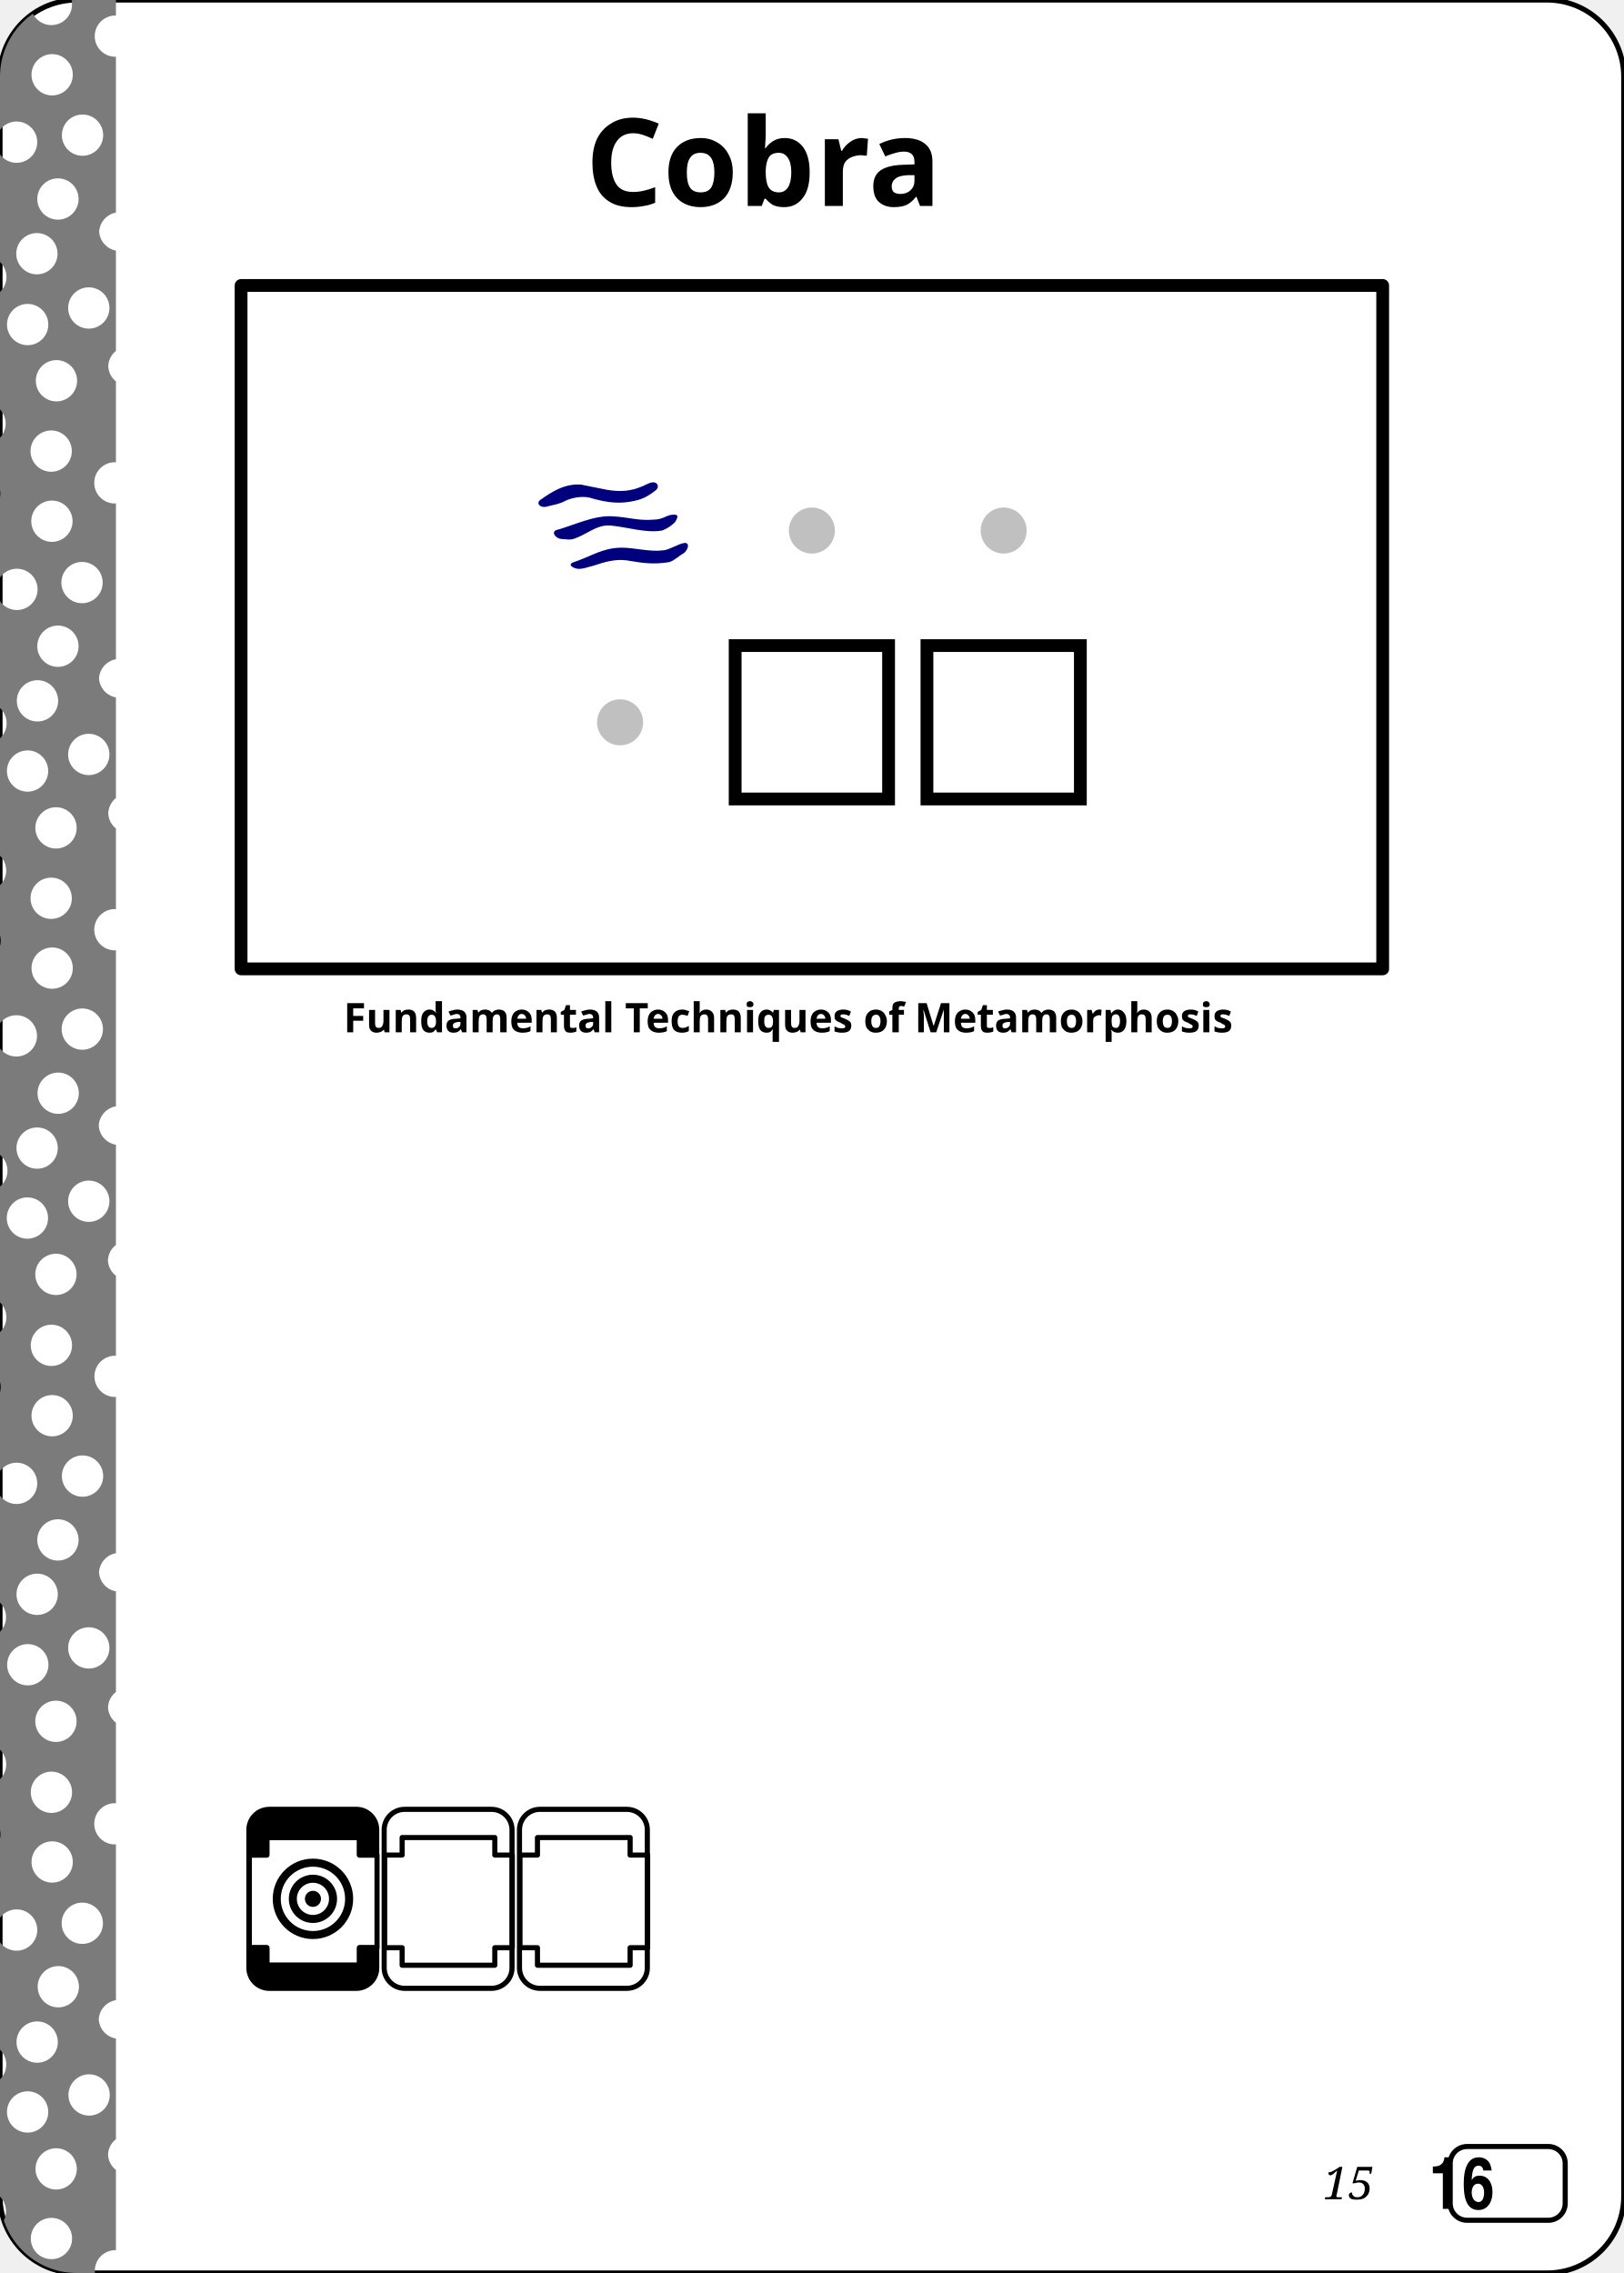
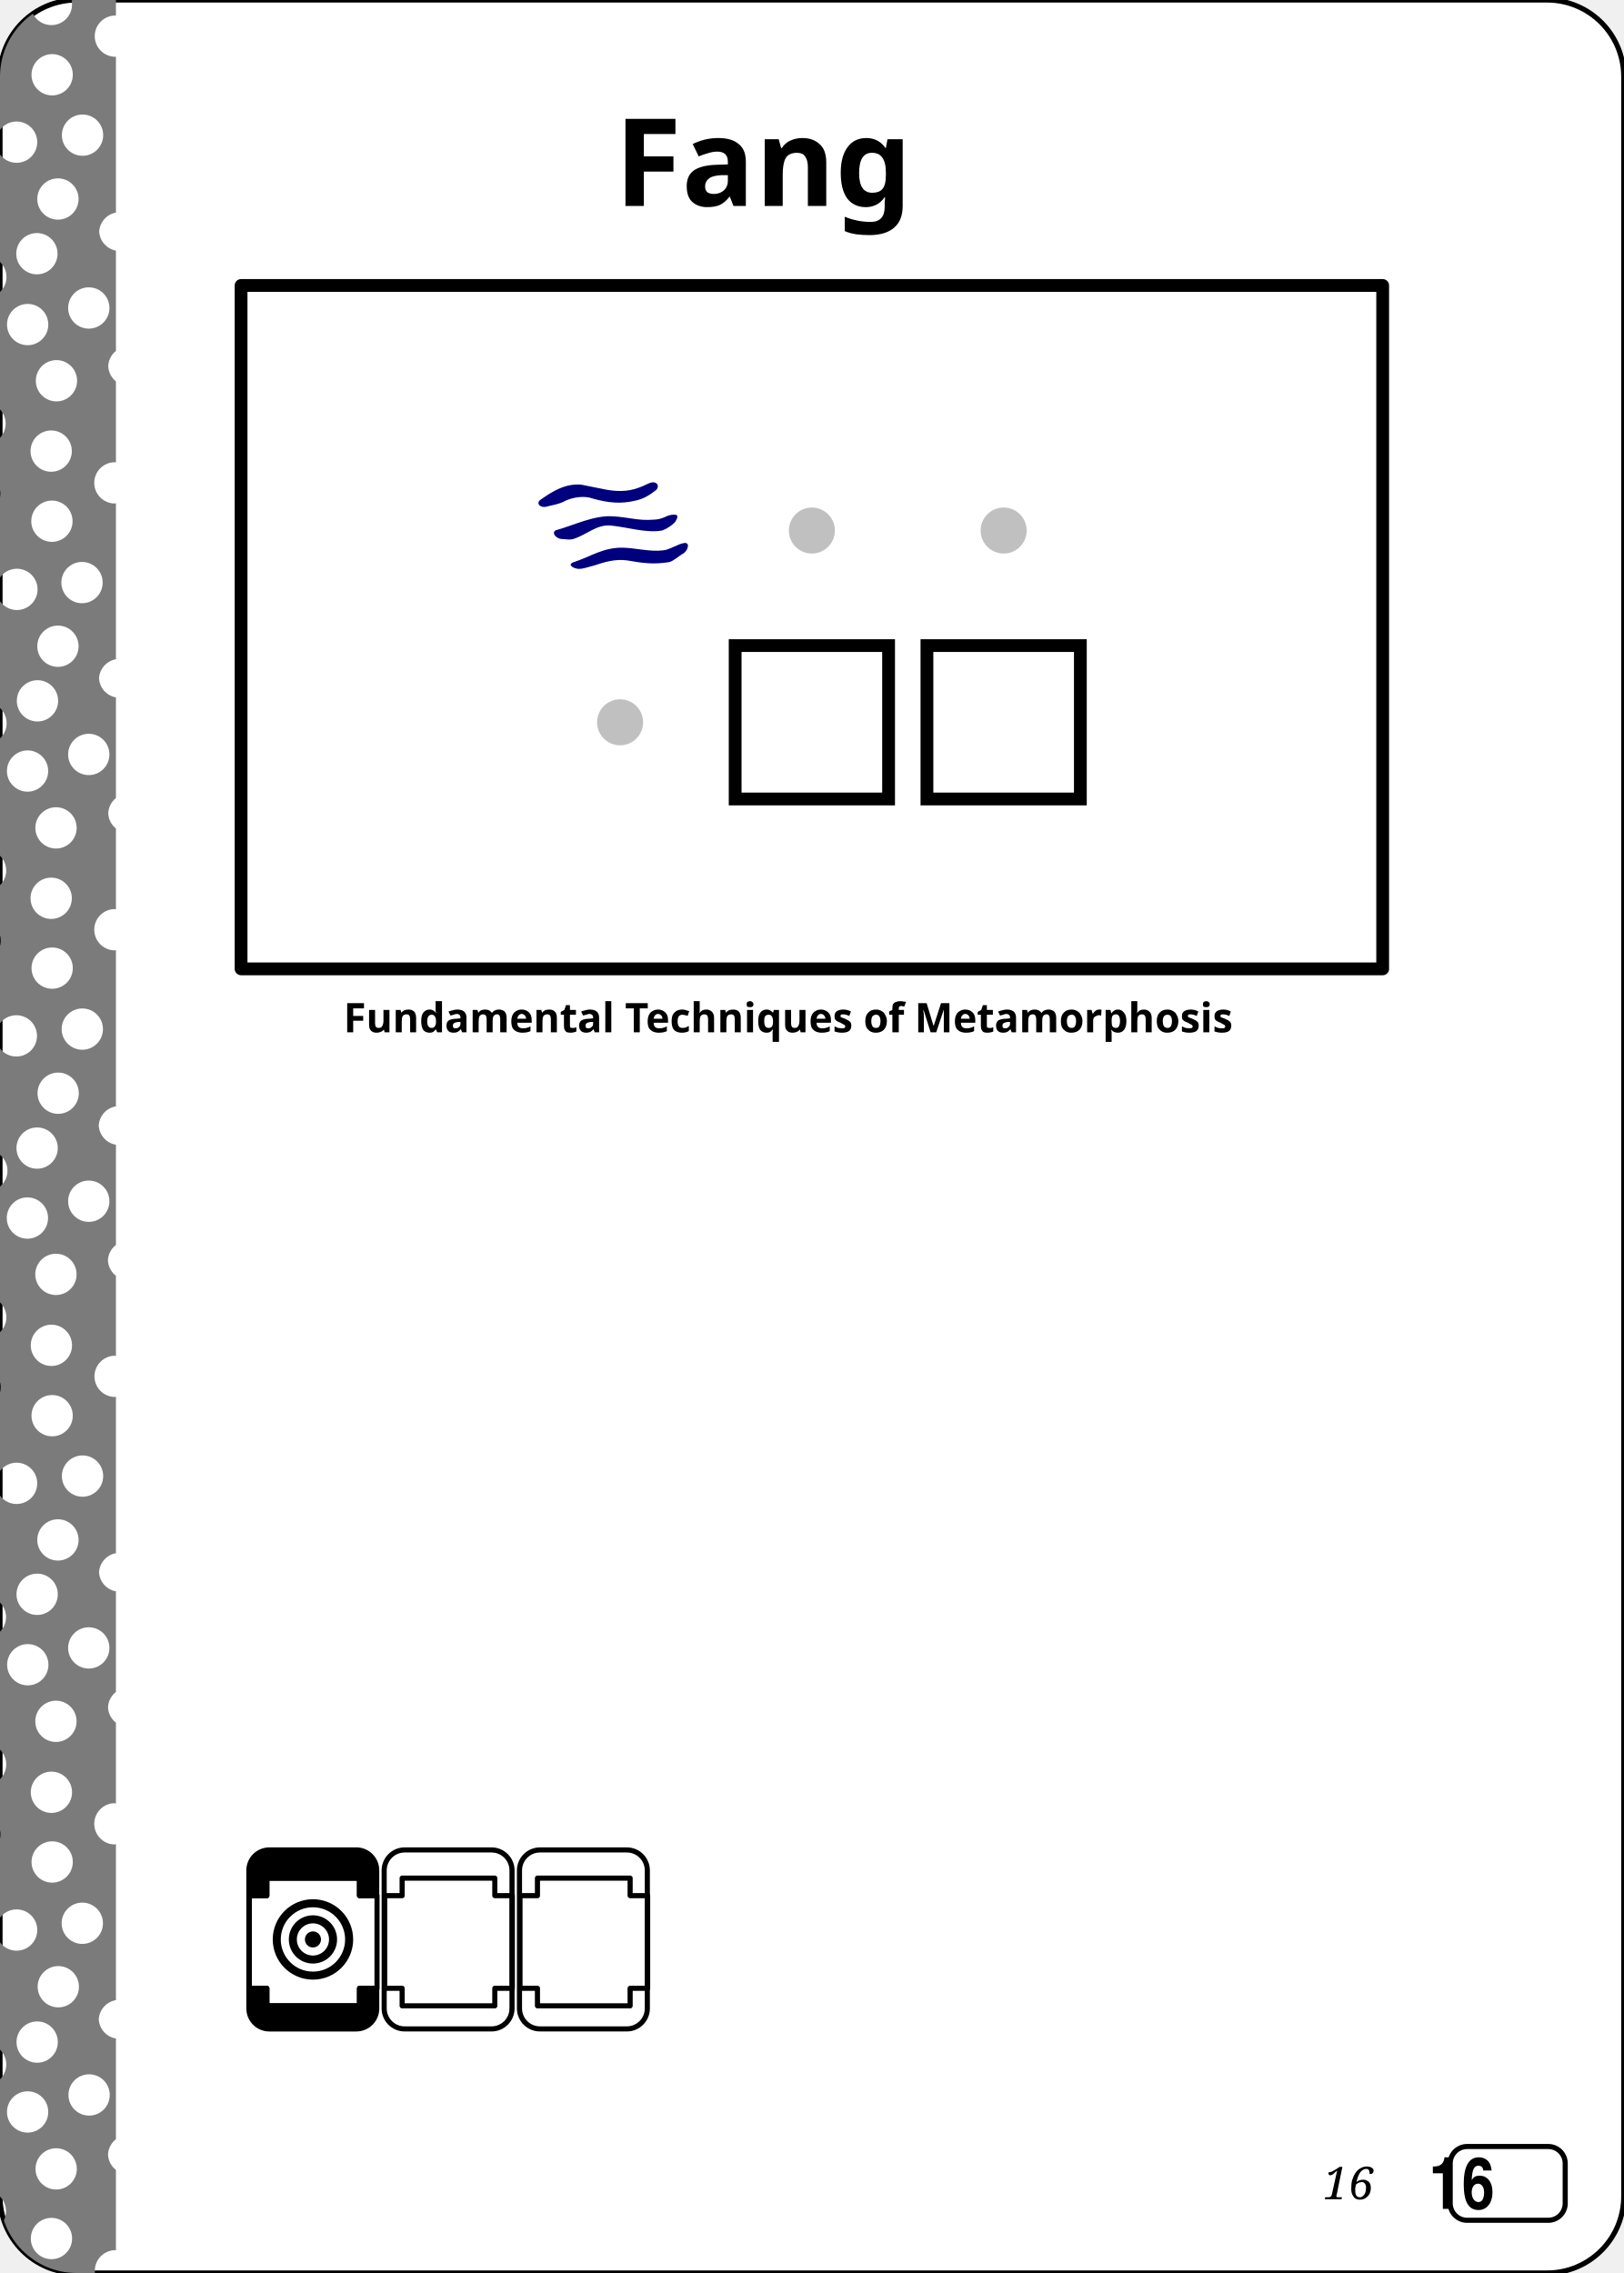
<svg xmlns="http://www.w3.org/2000/svg" xmlns:xlink="http://www.w3.org/1999/xlink" version="1.1" id="svg_root" width="63.5mm" height="88.9mm" viewBox="0 0 63.5 88.9">
  <defs>
    <clipPath id="clippath-1168">
      <rect id="sidebar-clip" x="3.5527137e-15" y="0" width="63.5" height="88.9" rx="3" ry="3" style="display:inline;fill:#ffffff;fill-opacity:1;stroke:none;stroke-width:0.2;stroke-miterlimit:4;stroke-dasharray:none;stroke-opacity:1" />
    </clipPath>
  </defs>
  <g id="card00">
    <rect id="rect1166" x="0" y="0" width="63.5" height="88.9" rx="3" ry="3" style="fill:#ffffff;stroke:none;stroke-width:0" />
    <g id="masters" style="display:none">
      <path style="color:#000000;font-style:normal;font-variant:normal;font-weight:normal;font-stretch:normal;font-size:medium;line-height:normal;font-family:sans-serif;text-indent:0;text-align:start;text-decoration:none;text-decoration-line:none;text-decoration-style:solid;text-decoration-color:#000000;letter-spacing:normal;word-spacing:normal;text-transform:none;writing-mode:lr-tb;direction:ltr;baseline-shift:baseline;text-anchor:start;white-space:normal;clip-rule:nonzero;display:inline;overflow:visible;visibility:visible;opacity:1;isolation:auto;mix-blend-mode:normal;color-interpolation:sRGB;color-interpolation-filters:linearRGB;solid-color:#000000;solid-opacity:1;fill:#303030;fill-opacity:1;fill-rule:evenodd;stroke:none;stroke-width:0.467;stroke-linecap:round;stroke-linejoin:miter;stroke-miterlimit:4;stroke-dasharray:none;stroke-dashoffset:0;stroke-opacity:1;filter:url(#filter9446);color-rendering:auto;image-rendering:auto;shape-rendering:auto;text-rendering:auto;enable-background:accumulate" d="M 3.395,0.496 C 3.162,0.413 2.97,0.396 2.764,0.425 2.402,0.478 1.899,0.587 1.497,0.768 1.062,0.964 0.961,1.113 0.605,1.311 0.273,1.495 -0.063,1.622 -0.328,1.902 -0.459,2.041 -0.343,2.149 -0.264,2.124 0.17,1.986 0.376,1.815 0.64,1.657 0.883,1.511 0.801,1.673 1.243,1.38 1.63,1.124 1.707,1.083 1.909,1.044 c 0.112,-0.047 0.228,-0.096 0.365,-0.139 0.322,-0.082 0.363,-0.059 0.765,-0.028 0.329,0.026 0.668,0.147 0.814,0.285 0.165,0.156 0.514,0.182 0.833,0.818 0.131,0.262 0.171,0.531 0.145,0.799 C 4.859,2.986 4.985,3.064 4.83,3.688 4.714,4.078 4.391,4.444 3.976,4.615 3.491,4.815 2.931,4.849 2.45,4.735 1.986,4.625 1.483,4.233 1.387,3.814 1.292,3.405 1.218,3.05 1.201,2.726 1.239,2.325 1.655,2.334 2.022,2.056 2.273,1.955 2.451,1.789 2.796,1.789 3.091,1.829 3.407,2.005 3.522,2.198 3.767,2.431 3.879,2.732 3.802,3.115 3.814,3.308 3.463,3.63 3.26,3.665 3.007,3.709 2.689,3.512 2.532,3.439 2.382,3.396 2.392,3.338 2.454,3.12 2.529,3.014 2.67,2.948 2.756,2.895 2.859,2.83 2.867,2.7 2.838,2.595 2.775,2.507 2.713,2.446 2.561,2.492 2.457,2.524 2.265,2.544 2.22,2.585 2.148,2.651 1.949,2.758 1.894,2.834 1.841,3.01 1.948,3.203 1.967,3.355 1.993,3.534 2.097,3.741 2.316,3.843 2.646,3.996 3.056,4.074 3.31,4.062 3.621,4.03 4.23,3.771 4.236,3.158 4.22,2.869 4.056,2.29 3.833,1.909 3.607,1.522 3.287,1.357 2.833,1.36 2.602,1.38 2.266,1.407 1.779,1.685 1.217,1.896 1.13,1.983 0.742,2.406 0.489,2.681 0.709,3.183 0.709,3.183 0.888,3.561 0.802,3.605 0.979,4.043 1.21,4.617 1.727,5.044 2.322,5.171 2.802,5.274 3.936,5.088 4.181,5.032 4.879,4.872 5.109,4.567 5.313,3.772 5.448,3.244 5.346,2.786 5.321,2.603 5.291,2.371 5.205,1.986 5.136,1.814 4.978,1.457 4.467,1.105 4.055,0.752 3.671,0.432 3.758,0.626 3.395,0.496 Z" id="element-air" />
      <path id="element-earth" style="color:#000000;font-style:normal;font-variant:normal;font-weight:normal;font-stretch:normal;font-size:medium;line-height:normal;font-family:sans-serif;text-indent:0;text-align:start;text-decoration:none;text-decoration-line:none;text-decoration-style:solid;text-decoration-color:#000000;letter-spacing:normal;word-spacing:normal;text-transform:none;writing-mode:lr-tb;direction:ltr;baseline-shift:baseline;text-anchor:start;white-space:normal;clip-rule:nonzero;display:inline;overflow:visible;visibility:visible;opacity:1;isolation:auto;mix-blend-mode:normal;color-interpolation:sRGB;color-interpolation-filters:linearRGB;solid-color:#000000;solid-opacity:1;fill:#004c00;fill-opacity:1;fill-rule:nonzero;stroke:none;stroke-width:0.467;stroke-linecap:round;stroke-linejoin:round;stroke-miterlimit:4;stroke-dasharray:none;stroke-dashoffset:0;stroke-opacity:1;color-rendering:auto;image-rendering:auto;shape-rendering:auto;text-rendering:auto;enable-background:accumulate" d="M 3.462,0.692 C 3.407,0.695 3.356,0.714 3.315,0.747 3.054,0.959 2.849,1.299 2.635,1.621 2.421,1.943 2.016,2.472 1.959,2.552 1.386,3.153 1.162,3.726 0.481,4.4 0.271,4.628 0.706,4.654 0.917,4.426 1.593,3.695 1.765,3.452 2.293,2.906 2.3,2.898 2.573,2.61 2.683,2.461 2.781,2.323 2.806,2.169 3.011,1.859 3.151,1.648 3.314,1.389 3.443,1.325 3.609,1.497 3.869,1.73 4.102,2.218 4.298,2.478 4.646,2.867 4.704,2.948 4.883,3.205 5.275,3.672 5.312,3.74 5.457,4.009 5.52,3.622 5.421,3.299 5.345,3.158 5.289,2.959 5.109,2.702 4.93,2.444 4.703,2.244 4.656,2.166 L 4.47,1.872 C 4.309,1.513 4.035,1.378 3.683,0.806 3.638,0.732 3.552,0.688 3.461,0.692 Z M 1.225,1.368 C 1.146,1.37 0.773,1.698 0.729,1.76 0.481,2.109 0.317,2.305 0.044,2.688 -0.135,2.938 0.198,2.995 0.377,2.745 0.586,2.453 1.068,1.94 1.221,1.889 c 0,0 0.502,0.363 0.669,0.452 0.28,0.152 0.603,-0.006 0.321,-0.155 C 2.249,2.206 1.968,1.997 1.854,1.859 1.695,1.673 1.418,1.437 1.225,1.368 Z m 2.872,1.881 c -0.183,0.009 -0.186,0.09 -0.09,0.236 0,0 0.366,0.619 0.493,1.007 C 4.661,4.759 5.171,4.712 5.007,4.369 4.811,3.96 4.318,3.362 4.318,3.362 4.273,3.289 4.187,3.245 4.096,3.249 Z M 3.493,3.386 C 3.359,3.388 3.252,3.512 3.254,3.636 L 3.185,4.779 C 3.181,5.085 3.65,4.848 3.646,4.543 3.614,4.296 3.711,3.769 3.493,3.386 Z m -0.822,-0.152 C 2.48,3.355 2.251,3.763 2.107,4.206 1.995,4.488 2.448,4.645 2.56,4.363 2.618,3.997 2.817,3.53 2.817,3.53 2.877,3.386 2.836,3.24 2.67,3.234 Z" />
      <path style="color:#000000;font-style:normal;font-variant:normal;font-weight:normal;font-stretch:normal;font-size:medium;line-height:normal;font-family:sans-serif;text-indent:0;text-align:start;text-decoration:none;text-decoration-line:none;text-decoration-style:solid;text-decoration-color:#000000;letter-spacing:normal;word-spacing:normal;text-transform:none;writing-mode:lr-tb;direction:ltr;baseline-shift:baseline;text-anchor:start;white-space:normal;clip-rule:nonzero;display:inline;overflow:visible;visibility:visible;opacity:1;isolation:auto;mix-blend-mode:normal;color-interpolation:sRGB;color-interpolation-filters:linearRGB;solid-color:#000000;solid-opacity:1;fill:#860000;fill-opacity:0.975;fill-rule:evenodd;stroke:none;stroke-width:0.467;stroke-linecap:round;stroke-linejoin:miter;stroke-miterlimit:4;stroke-dasharray:none;stroke-dashoffset:0;stroke-opacity:1;filter:url(#filter9446);color-rendering:auto;image-rendering:auto;shape-rendering:auto;text-rendering:auto;enable-background:accumulate" d="m 1.986,-0.02 c -0.069,0.07 0.008,0.216 0.008,0.216 0,0 0.059,0.238 0.082,0.456 C 2.098,0.87 2.071,1.052 2.057,1.181 2.034,1.389 1.848,1.78 1.704,1.998 1.56,2.216 1.468,2.438 1.457,2.708 c -0.002,0.055 0.018,0.162 0.027,0.214 C 1.322,3.099 1.147,3.186 0.981,3.232 0.759,3.294 0.412,3.464 0.112,3.74 c -0.239,0.22 -0.334,0.425 -0.415,0.709 -0.08,0.284 -0.13,0.517 -0.101,0.726 0,0 0.003,0.244 0.084,0.314 0.11,0.022 0.275,-0.096 0.275,-0.096 0.34,-0.242 0.654,-0.469 0.921,-0.551 0.291,-0.089 0.599,-0.06 0.798,3.025e-4 0.262,0.079 0.546,0.044 0.82,-0.016 0.189,-0.041 0.316,-0.135 0.455,-0.255 0.185,0.142 0.298,0.169 0.431,0.269 0.163,0.123 0.35,0.238 0.639,0.313 0.301,0.079 0.646,0.085 0.966,0.043 0.32,-0.042 0.613,-0.12 0.821,-0.298 0,0 0.179,-0.124 0.161,-0.194 -0.04,-0.064 -0.218,-0.133 -0.218,-0.133 0,0 -0.197,-0.076 -0.418,-0.198 C 5.11,4.252 4.939,4.038 4.791,3.907 4.615,3.752 4.569,3.544 4.492,3.332 4.416,3.122 4.32,2.853 4.025,2.66 3.883,2.568 3.745,2.49 3.598,2.436 3.563,2.285 3.565,2.145 3.583,1.99 3.641,1.708 3.553,1.329 3.447,1.057 3.335,0.77 3.104,0.622 2.954,0.466 2.794,0.299 2.571,0.117 2.345,0.033 c 0,0 -0.14,-0.058 -0.359,-0.053 z m 0.481,0.588 c 0.054,0.041 0.216,0.145 0.297,0.225 0.189,0.187 0.348,0.455 0.38,0.654 0.032,0.194 -0.005,0.365 -0.028,0.546 -0.014,0.117 0.002,0.246 0.05,0.37 -0.038,0.002 -0.134,0.005 -0.173,0.011 -0.132,0.018 -0.271,0.054 -0.421,0.106 -0.311,0.102 -0.071,0.164 0.243,0.134 0.245,-0.013 0.475,0.109 0.627,0.177 0.124,0.055 0.326,0.194 0.387,0.294 C 3.949,3.281 4.108,3.52 4.131,3.627 4.173,3.82 4.25,4.007 4.47,4.265 4.668,4.497 4.921,4.576 5.165,4.711 5.143,4.778 4.947,4.833 4.885,4.841 4.623,4.875 4.34,4.818 4.148,4.719 3.939,4.611 3.798,4.612 3.623,4.501 3.507,4.428 3.35,4.377 3.27,4.224 3.376,3.992 3.492,3.78 3.534,3.553 3.601,3.249 3.284,3.548 3.147,3.78 3.002,4.087 2.767,4.323 2.414,4.44 2.185,4.516 1.989,4.445 1.776,4.402 1.564,4.359 1.266,4.311 0.881,4.429 0.616,4.509 0.268,4.602 0.016,4.88 -0.011,4.736 0.063,4.59 0.086,4.52 0.162,4.291 0.381,4.059 0.525,3.925 0.746,3.721 1.022,3.66 1.25,3.597 1.419,3.55 1.491,3.553 1.667,3.407 1.796,3.616 1.978,3.787 2.193,3.926 2.459,4.096 2.397,3.809 2.141,3.531 1.975,3.349 1.915,3.191 1.891,2.797 1.879,2.595 1.979,2.375 2.116,2.167 2.294,1.92 2.444,1.703 2.481,1.365 2.504,1.098 2.525,0.753 2.468,0.568 Z" id="element-fire" />
      <path id="element-water" style="color:#000000;font-style:normal;font-variant:normal;font-weight:normal;font-stretch:normal;font-size:medium;line-height:normal;font-family:sans-serif;text-indent:0;text-align:start;text-decoration:none;text-decoration-line:none;text-decoration-style:solid;text-decoration-color:#000000;letter-spacing:normal;word-spacing:normal;text-transform:none;writing-mode:lr-tb;direction:ltr;baseline-shift:baseline;text-anchor:start;white-space:normal;clip-rule:nonzero;display:inline;overflow:visible;visibility:visible;opacity:1;isolation:auto;mix-blend-mode:normal;color-interpolation:sRGB;color-interpolation-filters:linearRGB;solid-color:#000000;solid-opacity:1;fill:#00007e;fill-opacity:1;fill-rule:evenodd;stroke:none;stroke-width:0.467;stroke-linecap:round;stroke-linejoin:miter;stroke-miterlimit:4;stroke-dasharray:none;stroke-dashoffset:0;stroke-opacity:1;color-rendering:auto;image-rendering:auto;shape-rendering:auto;text-rendering:auto;enable-background:accumulate" d="M 5.526,3.485 C 5.278,3.51 4.929,3.761 4.676,3.775 4.203,3.839 3.605,3.685 3.132,3.671 2.333,3.652 1.887,4.009 1.145,4.252 0.957,4.345 1.15,4.471 1.36,4.499 1.532,4.513 1.807,4.409 1.97,4.372 2.414,4.224 2.806,4.107 3.279,4.169 3.905,4.278 4.308,4.332 4.922,4.235 5.122,4.177 5.314,3.979 5.494,3.885 5.657,3.753 5.742,3.479 5.526,3.485 Z M 5.125,2.379 C 4.789,2.371 4.748,2.568 4.278,2.576 3.704,2.62 3.323,2.478 2.753,2.447 1.999,2.379 1.172,2.805 0.484,2.99 0.303,3.093 0.498,3.314 0.709,3.331 0.897,3.331 0.959,3.373 1.143,3.339 1.711,3.17 2.076,2.74 2.665,2.808 3.259,2.863 4.059,3.117 4.654,2.996 4.842,2.921 5.013,2.811 5.148,2.673 5.243,2.528 5.307,2.374 5.125,2.379 Z M 4.262,1.114 C 4.099,1.139 3.921,1.265 3.764,1.311 3.281,1.504 2.792,1.479 2.28,1.365 2.052,1.327 1.708,1.245 1.481,1.205 0.852,1.154 0.352,1.465 -0.13,1.809 -0.285,1.945 -0.133,2.1 0.078,2.076 0.321,2.009 0.623,1.974 0.863,1.835 1.165,1.695 1.611,1.626 1.941,1.752 2.502,1.908 3.013,1.972 3.589,1.833 3.928,1.76 4.142,1.622 4.411,1.414 4.546,1.272 4.464,1.098 4.262,1.114 Z" />
    </g>
    <rect id="card-border" x="0" y="0" width="63.5" height="88.9" rx="3" ry="3" style="fill:none;stroke:#000000;stroke-width:0.2;stroke-miterlimit:4;stroke-dasharray:none;stroke-opacity:1;fill-opacity:1" />
    <text id="spell-title" xml:space="preserve" style="font-style:normal;font-variant:normal;font-weight:bold;font-stretch:normal;font-size:3.175px;line-height:125%;font-family:Lato;-inkscape-font-specification:'Lato Bold';text-align:center;letter-spacing:0px;word-spacing:0px;text-anchor:middle;display:inline;fill:#000000;fill-opacity:1;stroke:none;stroke-width:0.265" x="31.785" y="8.054">
-       <tspan x="31.785" y="8.054" style="font-style:normal;font-variant:normal;font-weight:bold;font-stretch:normal;font-size:4.763px;font-family:CCTreasureTrove;-inkscape-font-specification:'CCTreasureTrove Bold';fill:#000000;fill-opacity:1;stroke-width:0.265" id="tspan64-5">Cobra</tspan>
+       <tspan x="31.785" y="8.054" style="font-style:normal;font-variant:normal;font-weight:bold;font-stretch:normal;font-size:4.763px;font-family:CCTreasureTrove;-inkscape-font-specification:'CCTreasureTrove Bold';fill:#000000;fill-opacity:1;stroke-width:0.265" id="tspan64-5">Fang</tspan>
    </text>
    <text id="class-name" xml:space="preserve" style="font-style:normal;font-variant:normal;font-weight:bold;font-stretch:normal;font-size:1.587px;line-height:125%;font-family:Lato;-inkscape-font-specification:'Lato Bold';text-align:center;letter-spacing:0px;word-spacing:0px;text-anchor:middle;display:inline;fill:#000000;fill-opacity:1;stroke:none;stroke-width:0.265" x="31.785" y="40.376">
      <tspan x="31.785" y="40.376" style="font-style:normal;font-variant:normal;font-weight:bold;font-stretch:normal;font-size:1.587px;font-family:CCTreasureTrove;-inkscape-font-specification:'CCTreasureTrove Bold';fill:#000000;fill-opacity:1;stroke-width:0.265" id="tspan7315">Fundamental Techniques of Metamorphosis</tspan>
    </text>
    <path id="sidebar-dots" clip-path="url(#clippath-1168)" style="display:inline;fill:#7b7b7b;stroke-width:1.9;stroke-linecap:round;stroke-linejoin:round;stroke-opacity:0.87" d="M -14.679,-3.443 V 91.178 H 4.534 v -1.56 a 0.807,0.807 0 0 1 -0.019,0.003 0.807,0.807 0 0 1 -0.807,-0.808 0.807,0.807 0 0 1 0.807,-0.807 0.807,0.807 0 0 1 0.019,0.008 V 84.869 A 0.807,0.807 0 0 1 4.224,84.267 0.807,0.807 0 0 1 4.534,83.666 V 79.73 A 0.807,0.807 0 0 1 3.862,78.979 0.807,0.807 0 0 1 4.534,78.228 v -6.106 a 0.807,0.807 0 0 1 -0.041,0.017 0.807,0.807 0 0 1 -0.807,-0.807 0.807,0.807 0 0 1 0.807,-0.807 0.807,0.807 0 0 1 0.041,0.017 V 67.377 A 0.807,0.807 0 0 1 4.224,66.776 0.807,0.807 0 0 1 4.534,66.174 v -3.934 A 0.807,0.807 0 0 1 3.872,61.493 0.807,0.807 0 0 1 4.534,60.747 v -6.122 a 0.807,0.807 0 0 1 -0.032,0.013 0.807,0.807 0 0 1 -0.808,-0.807 0.807,0.807 0 0 1 0.808,-0.807 0.807,0.807 0 0 1 0.032,0.013 V 49.897 A 0.807,0.807 0 0 1 4.22,49.294 0.807,0.807 0 0 1 4.534,48.691 V 44.773 A 0.807,0.807 0 0 1 3.862,44.022 0.807,0.807 0 0 1 4.534,43.27 V 37.163 a 0.807,0.807 0 0 1 -0.041,0.007 0.807,0.807 0 0 1 -0.807,-0.808 0.807,0.807 0 0 1 0.807,-0.807 0.807,0.807 0 0 1 0.041,0.017 V 32.405 A 0.807,0.807 0 0 1 4.233,31.808 0.807,0.807 0 0 1 4.534,31.212 V 27.277 A 0.807,0.807 0 0 1 3.872,26.53 0.807,0.807 0 0 1 4.534,25.783 v -6.107 a 0.807,0.807 0 0 1 -0.041,0.017 0.807,0.807 0 0 1 -0.807,-0.807 0.807,0.807 0 0 1 0.807,-0.808 0.807,0.807 0 0 1 0.041,0.007 V 14.917 A 0.807,0.807 0 0 1 4.233,14.321 0.807,0.807 0 0 1 4.534,13.723 V 9.802 A 0.807,0.807 0 0 1 3.878,9.058 0.807,0.807 0 0 1 4.534,8.314 V 2.212 a 0.807,0.807 0 0 1 -0.022,0.009 0.807,0.807 0 0 1 -0.807,-0.807 0.807,0.807 0 0 1 0.807,-0.807 0.807,0.807 0 0 1 0.022,0.009 V -2.538 A 0.807,0.807 0 0 1 4.222,-3.14 0.807,0.807 0 0 1 4.348,-3.443 Z m 16.884,0.045 a 0.807,0.807 0 0 1 0.807,0.807 0.807,0.807 0 0 1 -0.807,0.808 0.807,0.807 0 0 1 -0.808,-0.808 0.807,0.807 0 0 1 0.808,-0.807 z m -2.763,1.693 a 0.807,0.807 0 0 1 0.808,0.807 0.807,0.807 0 0 1 -0.808,0.807 0.807,0.807 0 0 1 -0.807,-0.807 0.807,0.807 0 0 1 0.807,-0.807 z m 2.568,1.072 a 0.807,0.807 0 0 1 0.807,0.808 0.807,0.807 0 0 1 -0.807,0.807 0.807,0.807 0 0 1 -0.808,-0.807 0.807,0.807 0 0 1 0.808,-0.808 z M -0.78,1.049 a 0.807,0.807 0 0 1 0.808,0.808 0.807,0.807 0 0 1 -0.808,0.807 A 0.807,0.807 0 0 1 -1.587,1.856 0.807,0.807 0 0 1 -0.78,1.049 Z M 2.04,2.117 A 0.807,0.807 0 0 1 2.847,2.924 0.807,0.807 0 0 1 2.04,3.732 0.807,0.807 0 0 1 1.232,2.924 0.807,0.807 0 0 1 2.04,2.117 Z m 1.188,2.362 A 0.807,0.807 0 0 1 4.035,5.286 0.807,0.807 0 0 1 3.227,6.093 0.807,0.807 0 0 1 2.42,5.286 0.807,0.807 0 0 1 3.227,4.479 Z M 0.649,4.753 A 0.807,0.807 0 0 1 1.456,5.56 0.807,0.807 0 0 1 0.649,6.368 0.807,0.807 0 0 1 -0.158,5.56 0.807,0.807 0 0 1 0.649,4.753 Z M 2.265,6.976 A 0.807,0.807 0 0 1 3.073,7.783 0.807,0.807 0 0 1 2.265,8.591 0.807,0.807 0 0 1 1.458,7.783 0.807,0.807 0 0 1 2.265,6.976 Z M 1.443,9.115 A 0.807,0.807 0 0 1 2.25,9.923 0.807,0.807 0 0 1 1.443,10.73 0.807,0.807 0 0 1 0.636,9.923 0.807,0.807 0 0 1 1.443,9.115 Z m -1.997,0.91 a 0.807,0.807 0 0 1 0.807,0.807 0.807,0.807 0 0 1 -0.807,0.808 0.807,0.807 0 0 1 -0.808,-0.808 0.807,0.807 0 0 1 0.808,-0.807 z m 4.027,1.213 a 0.807,0.807 0 0 1 0.807,0.808 0.807,0.807 0 0 1 -0.807,0.807 0.807,0.807 0 0 1 -0.808,-0.807 0.807,0.807 0 0 1 0.808,-0.808 z m -2.391,0.649 a 0.807,0.807 0 0 1 0.807,0.807 0.807,0.807 0 0 1 -0.807,0.807 A 0.807,0.807 0 0 1 0.274,12.694 0.807,0.807 0 0 1 1.082,11.887 Z m 1.126,2.197 a 0.807,0.807 0 0 1 0.807,0.808 0.807,0.807 0 0 1 -0.807,0.807 0.807,0.807 0 0 1 -0.807,-0.807 0.807,0.807 0 0 1 0.807,-0.808 z m -2.795,1.675 a 0.807,0.807 0 0 1 0.808,0.807 0.807,0.807 0 0 1 -0.808,0.807 0.807,0.807 0 0 1 -0.807,-0.807 0.807,0.807 0 0 1 0.807,-0.807 z m 2.588,1.077 a 0.807,0.807 0 0 1 0.808,0.807 0.807,0.807 0 0 1 -0.808,0.808 0.807,0.807 0 0 1 -0.807,-0.808 0.807,0.807 0 0 1 0.807,-0.807 z m -2.794,1.661 a 0.807,0.807 0 0 1 0.807,0.807 0.807,0.807 0 0 1 -0.807,0.807 0.807,0.807 0 0 1 -0.808,-0.807 0.807,0.807 0 0 1 0.808,-0.807 z m 2.823,1.081 a 0.807,0.807 0 0 1 0.808,0.807 0.807,0.807 0 0 1 -0.808,0.808 0.807,0.807 0 0 1 -0.807,-0.808 0.807,0.807 0 0 1 0.807,-0.807 z m 1.178,2.4 a 0.807,0.807 0 0 1 0.807,0.808 0.807,0.807 0 0 1 -0.807,0.807 0.807,0.807 0 0 1 -0.808,-0.807 0.807,0.807 0 0 1 0.808,-0.808 z M 0.662,22.244 a 0.807,0.807 0 0 1 0.807,0.808 0.807,0.807 0 0 1 -0.807,0.807 0.807,0.807 0 0 1 -0.808,-0.807 0.807,0.807 0 0 1 0.808,-0.808 z m 1.603,2.223 a 0.807,0.807 0 0 1 0.808,0.808 0.807,0.807 0 0 1 -0.808,0.807 0.807,0.807 0 0 1 -0.807,-0.807 0.807,0.807 0 0 1 0.807,-0.808 z m -0.8,2.136 A 0.807,0.807 0 0 1 2.273,27.411 0.807,0.807 0 0 1 1.466,28.218 0.807,0.807 0 0 1 0.658,27.411 0.807,0.807 0 0 1 1.466,26.604 Z m -2.014,0.874 a 0.807,0.807 0 0 1 0.808,0.808 0.807,0.807 0 0 1 -0.808,0.807 0.807,0.807 0 0 1 -0.807,-0.807 0.807,0.807 0 0 1 0.807,-0.808 z m 4.021,1.223 a 0.807,0.807 0 0 1 0.807,0.808 0.807,0.807 0 0 1 -0.807,0.807 0.807,0.807 0 0 1 -0.808,-0.807 0.807,0.807 0 0 1 0.808,-0.808 z m -2.395,0.649 a 0.807,0.807 0 0 1 0.807,0.807 0.807,0.807 0 0 1 -0.807,0.807 A 0.807,0.807 0 0 1 0.271,30.157 0.807,0.807 0 0 1 1.078,29.35 Z m 1.114,2.223 a 0.807,0.807 0 0 1 0.807,0.808 0.807,0.807 0 0 1 -0.807,0.807 0.807,0.807 0 0 1 -0.808,-0.807 0.807,0.807 0 0 1 0.808,-0.808 z m -2.756,1.665 a 0.807,0.807 0 0 1 0.807,0.807 0.807,0.807 0 0 1 -0.807,0.808 0.807,0.807 0 0 1 -0.808,-0.808 0.807,0.807 0 0 1 0.808,-0.807 z M 2.001,34.325 a 0.807,0.807 0 0 1 0.808,0.807 0.807,0.807 0 0 1 -0.808,0.808 0.807,0.807 0 0 1 -0.807,-0.808 0.807,0.807 0 0 1 0.807,-0.807 z m -2.781,1.659 a 0.807,0.807 0 0 1 0.808,0.807 0.807,0.807 0 0 1 -0.808,0.808 0.807,0.807 0 0 1 -0.807,-0.808 0.807,0.807 0 0 1 0.807,-0.807 z M 2.04,37.057 a 0.807,0.807 0 0 1 0.807,0.808 0.807,0.807 0 0 1 -0.807,0.807 0.807,0.807 0 0 1 -0.807,-0.807 0.807,0.807 0 0 1 0.807,-0.808 z m 1.178,2.385 a 0.807,0.807 0 0 1 0.808,0.808 0.807,0.807 0 0 1 -0.808,0.807 0.807,0.807 0 0 1 -0.807,-0.807 0.807,0.807 0 0 1 0.807,-0.808 z M 0.639,39.707 a 0.807,0.807 0 0 1 0.808,0.808 0.807,0.807 0 0 1 -0.808,0.807 0.807,0.807 0 0 1 -0.807,-0.807 0.807,0.807 0 0 1 0.807,-0.808 z m 1.636,2.243 a 0.807,0.807 0 0 1 0.807,0.807 0.807,0.807 0 0 1 -0.807,0.807 0.807,0.807 0 0 1 -0.807,-0.807 0.807,0.807 0 0 1 0.807,-0.807 z m -0.823,2.146 a 0.807,0.807 0 0 1 0.807,0.807 0.807,0.807 0 0 1 -0.807,0.807 0.807,0.807 0 0 1 -0.808,-0.807 0.807,0.807 0 0 1 0.808,-0.807 z m -1.968,0.884 a 0.807,0.807 0 0 1 0.808,0.807 0.807,0.807 0 0 1 -0.808,0.808 0.807,0.807 0 0 1 -0.807,-0.808 0.807,0.807 0 0 1 0.807,-0.807 z m 3.988,1.194 a 0.807,0.807 0 0 1 0.807,0.807 0.807,0.807 0 0 1 -0.807,0.808 0.807,0.807 0 0 1 -0.808,-0.808 0.807,0.807 0 0 1 0.808,-0.807 z m -2.401,0.658 a 0.807,0.807 0 0 1 0.808,0.807 0.807,0.807 0 0 1 -0.808,0.808 A 0.807,0.807 0 0 1 0.265,47.638 0.807,0.807 0 0 1 1.072,46.831 Z m 1.117,2.203 a 0.807,0.807 0 0 1 0.807,0.808 0.807,0.807 0 0 1 -0.807,0.807 0.807,0.807 0 0 1 -0.808,-0.807 0.807,0.807 0 0 1 0.808,-0.808 z m -2.746,1.678 a 0.807,0.807 0 0 1 0.807,0.807 0.807,0.807 0 0 1 -0.807,0.807 0.807,0.807 0 0 1 -0.808,-0.807 0.807,0.807 0 0 1 0.808,-0.807 z m 2.568,1.097 a 0.807,0.807 0 0 1 0.807,0.808 0.807,0.807 0 0 1 -0.807,0.807 0.807,0.807 0 0 1 -0.807,-0.807 0.807,0.807 0 0 1 0.807,-0.808 z m -2.791,1.636 a 0.807,0.807 0 0 1 0.808,0.807 0.807,0.807 0 0 1 -0.808,0.808 0.807,0.807 0 0 1 -0.807,-0.808 0.807,0.807 0 0 1 0.807,-0.807 z m 2.82,1.116 a 0.807,0.807 0 0 1 0.807,0.808 0.807,0.807 0 0 1 -0.807,0.807 0.807,0.807 0 0 1 -0.807,-0.807 0.807,0.807 0 0 1 0.807,-0.808 z m 1.188,2.362 a 0.807,0.807 0 0 1 0.808,0.807 0.807,0.807 0 0 1 -0.808,0.808 0.807,0.807 0 0 1 -0.807,-0.808 0.807,0.807 0 0 1 0.807,-0.807 z m -2.578,0.284 a 0.807,0.807 0 0 1 0.807,0.808 0.807,0.807 0 0 1 -0.807,0.807 0.807,0.807 0 0 1 -0.807,-0.807 0.807,0.807 0 0 1 0.807,-0.808 z m 1.616,2.213 a 0.807,0.807 0 0 1 0.808,0.808 0.807,0.807 0 0 1 -0.808,0.807 0.807,0.807 0 0 1 -0.807,-0.807 0.807,0.807 0 0 1 0.807,-0.808 z m -0.813,2.126 A 0.807,0.807 0 0 1 2.26,62.355 0.807,0.807 0 0 1 1.453,63.163 0.807,0.807 0 0 1 0.645,62.355 0.807,0.807 0 0 1 1.453,61.548 Z m -2.023,0.894 a 0.807,0.807 0 0 1 0.807,0.807 0.807,0.807 0 0 1 -0.807,0.808 0.807,0.807 0 0 1 -0.807,-0.808 0.807,0.807 0 0 1 0.807,-0.807 z m 4.043,1.204 a 0.807,0.807 0 0 1 0.807,0.807 0.807,0.807 0 0 1 -0.807,0.807 0.807,0.807 0 0 1 -0.808,-0.807 0.807,0.807 0 0 1 0.808,-0.807 z m -2.385,0.658 a 0.807,0.807 0 0 1 0.807,0.807 0.807,0.807 0 0 1 -0.807,0.807 0.807,0.807 0 0 1 -0.808,-0.807 0.807,0.807 0 0 1 0.808,-0.807 z m 1.101,2.213 a 0.807,0.807 0 0 1 0.807,0.807 0.807,0.807 0 0 1 -0.807,0.807 0.807,0.807 0 0 1 -0.808,-0.807 0.807,0.807 0 0 1 0.808,-0.807 z m -2.752,1.684 a 0.807,0.807 0 0 1 0.807,0.807 0.807,0.807 0 0 1 -0.807,0.808 0.807,0.807 0 0 1 -0.808,-0.808 0.807,0.807 0 0 1 0.808,-0.807 z m 2.575,1.091 a 0.807,0.807 0 0 1 0.807,0.807 0.807,0.807 0 0 1 -0.807,0.808 0.807,0.807 0 0 1 -0.807,-0.808 0.807,0.807 0 0 1 0.807,-0.807 z m -2.8,1.645 a 0.807,0.807 0 0 1 0.807,0.807 0.807,0.807 0 0 1 -0.807,0.808 0.807,0.807 0 0 1 -0.808,-0.808 0.807,0.807 0 0 1 0.808,-0.807 z m 2.829,1.081 a 0.807,0.807 0 0 1 0.807,0.808 0.807,0.807 0 0 1 -0.807,0.807 0.807,0.807 0 0 1 -0.807,-0.807 0.807,0.807 0 0 1 0.807,-0.808 z m 1.178,2.397 a 0.807,0.807 0 0 1 0.808,0.807 0.807,0.807 0 0 1 -0.808,0.808 0.807,0.807 0 0 1 -0.807,-0.808 0.807,0.807 0 0 1 0.807,-0.807 z m -2.568,0.265 a 0.807,0.807 0 0 1 0.807,0.807 0.807,0.807 0 0 1 -0.807,0.808 0.807,0.807 0 0 1 -0.807,-0.808 0.807,0.807 0 0 1 0.807,-0.807 z m 1.63,2.217 a 0.807,0.807 0 0 1 0.807,0.807 0.807,0.807 0 0 1 -0.807,0.808 0.807,0.807 0 0 1 -0.807,-0.808 0.807,0.807 0 0 1 0.807,-0.807 z m -0.826,2.165 a 0.807,0.807 0 0 1 0.807,0.808 0.807,0.807 0 0 1 -0.807,0.807 0.807,0.807 0 0 1 -0.808,-0.807 0.807,0.807 0 0 1 0.808,-0.808 z m -2.016,0.877 a 0.807,0.807 0 0 1 0.807,0.807 0.807,0.807 0 0 1 -0.807,0.808 0.807,0.807 0 0 1 -0.808,-0.808 0.807,0.807 0 0 1 0.808,-0.807 z m 4.046,1.191 a 0.807,0.807 0 0 1 0.808,0.807 0.807,0.807 0 0 1 -0.808,0.808 0.807,0.807 0 0 1 -0.807,-0.808 0.807,0.807 0 0 1 0.807,-0.807 z m -2.404,0.665 a 0.807,0.807 0 0 1 0.807,0.807 0.807,0.807 0 0 1 -0.807,0.808 0.807,0.807 0 0 1 -0.807,-0.808 0.807,0.807 0 0 1 0.807,-0.807 z m 1.116,2.227 a 0.807,0.807 0 0 1 0.808,0.807 0.807,0.807 0 0 1 -0.808,0.807 0.807,0.807 0 0 1 -0.807,-0.807 0.807,0.807 0 0 1 0.807,-0.807 z m -2.768,1.652 a 0.807,0.807 0 0 1 0.807,0.807 0.807,0.807 0 0 1 -0.807,0.807 0.807,0.807 0 0 1 -0.807,-0.807 0.807,0.807 0 0 1 0.807,-0.807 z m 2.584,1.071 a 0.807,0.807 0 0 1 0.807,0.808 0.807,0.807 0 0 1 -0.807,0.807 0.807,0.807 0 0 1 -0.807,-0.807 0.807,0.807 0 0 1 0.807,-0.808 z m -2.791,1.69 a 0.807,0.807 0 0 1 0.808,0.807 0.807,0.807 0 0 1 -0.808,0.808 0.807,0.807 0 0 1 -0.807,-0.808 0.807,0.807 0 0 1 0.807,-0.807 z m 2.815,1.069 a 0.807,0.807 0 0 1 0.807,0.808 0.807,0.807 0 0 1 -0.807,0.807 0.807,0.807 0 0 1 -0.807,-0.807 0.807,0.807 0 0 1 0.807,-0.808 z" />
    <text id="rev-id" xml:space="preserve" style="font-style:normal;font-weight:normal;font-size:1.764px;line-height:125%;font-family:Georgia;text-align:end;letter-spacing:0px;word-spacing:0px;text-anchor:end;display:inline;fill:#000000;fill-opacity:1;stroke:none;stroke-width:0.265" x="57.138" y="86.014">
-       <tspan x="56.012" y="86.014" style="font-style:italic;font-variant:normal;font-weight:normal;font-stretch:normal;font-size:1.764px;font-family:Georgia;text-align:end;text-anchor:end;fill:#000000;fill-opacity:1;stroke-width:0.265" id="tspan71">15</tspan>
+       <tspan x="56.012" y="86.014" style="font-style:italic;font-variant:normal;font-weight:normal;font-stretch:normal;font-size:1.764px;font-family:Georgia;text-align:end;text-anchor:end;fill:#000000;fill-opacity:1;stroke-width:0.265" id="tspan71">16</tspan>
    </text>
    <text xml:space="preserve" style="font-size:2.822px;line-height:1.25;font-family:'Fira Sans';-inkscape-font-specification:'Fira Sans';display:inline;stroke-width:0.265" x="59.001" y="86.39" id="spell-id">
      <tspan id="tspan3892" style="font-style:normal;font-variant:normal;font-weight:bold;font-stretch:condensed;font-size:2.822px;font-family:'Arial Narrow';-inkscape-font-specification:'Arial Narrow Bold Condensed';text-align:center;text-anchor:middle;stroke-width:0.265" x="59.001" y="86.39">16</tspan>
    </text>
    <rect style="display:inline;fill:none;fill-opacity:0.458;stroke:#000000;stroke-width:0.2;stroke-linecap:round;stroke-linejoin:round;stroke-dasharray:none;stroke-opacity:1" id="spell-id-border" width="4.498" height="2.885" x="56.713" y="83.953" ry="0.662" />
    <rect style="display:inline;fill:none;stroke:#000000;stroke-width:0.5;stroke-linecap:round;stroke-linejoin:round;stroke-dasharray:none;stroke-opacity:1" id="spell-pattern-border" width="44.645" height="26.728" x="9.428" y="11.165" />
    <flowRoot transform="matrix(0.2645833,0,0,0.2645833,1.794193,3.940711)" xml:space="preserve" id="spell-description" style="font-style:normal;font-weight:normal;font-size:10.667px;line-height:125%;font-family:sans-serif;letter-spacing:0px;word-spacing:0px;display:inline;fill:#000000;fill-opacity:1;stroke:none;stroke-width:1px;stroke-linecap:butt;stroke-linejoin:miter;stroke-opacity:1">
      <flowRegion id="flowRegion4270">
        <rect x="28.8" y="146" width="171.755" height="163.491" id="rect88" />
      </flowRegion>
      <flowPara id="flowPara91" style="font-style:normal;font-variant:normal;font-weight:normal;font-stretch:normal;font-size:10.667px;font-family:'Slabo 27px';-inkscape-font-specification:'Slabo 27px, '">Target transforms into a giant cobra.</flowPara>
      <flowPara id="flowPara91" style="font-style:normal;font-variant:normal;font-weight:normal;font-stretch:normal;font-size:10.667px;font-family:'Slabo 27px';-inkscape-font-specification:'Slabo 27px, '"> </flowPara>
-       <flowPara id="flowPara91" style="font-style:normal;font-variant:normal;font-weight:normal;font-stretch:normal;font-size:10.667px;font-family:'Slabo 27px';-inkscape-font-specification:'Slabo 27px, '">Choose one: Move 1 space, or Bite-attack a foe in current location.</flowPara>
+       <flowPara id="flowPara91" style="font-style:normal;font-variant:normal;font-weight:normal;font-stretch:normal;font-size:10.667px;font-family:'Slabo 27px';-inkscape-font-specification:'Slabo 27px, '">Choose one:</flowPara>
+       <flowPara id="flowPara91" style="font-style:normal;font-variant:normal;font-weight:normal;font-stretch:normal;font-size:10.667px;font-family:'Slabo 27px';-inkscape-font-specification:'Slabo 27px, '">• Slither into a neighboring space, or</flowPara>
+       <flowPara id="flowPara91" style="font-style:normal;font-variant:normal;font-weight:normal;font-stretch:normal;font-size:10.667px;font-family:'Slabo 27px';-inkscape-font-specification:'Slabo 27px, '">• Bite-attack a foe in current location.</flowPara>
+       <flowPara id="flowPara91" style="font-style:normal;font-variant:normal;font-weight:normal;font-stretch:normal;font-size:10.667px;font-family:'Slabo 27px';-inkscape-font-specification:'Slabo 27px, '">• Hiss to frighten all foes in room (move them into a neighboring room).</flowPara>
    </flowRoot>
-     <flowRoot transform="matrix(0.2645833,0,0,0.2645833,1.807259,41.51155)" xml:space="preserve" id="spell-info" style="font-style:normal;font-weight:normal;font-size:9.333px;line-height:125%;font-family:sans-serif;letter-spacing:0px;word-spacing:0px;display:inline;fill:#000000;fill-opacity:1;stroke:none;stroke-width:1px;stroke-linecap:butt;stroke-linejoin:miter;stroke-opacity:1">
+     <flowRoot transform="matrix(0.2645833,0,0,0.2645833,1.807259,43.09905)" xml:space="preserve" id="spell-info" style="font-style:normal;font-weight:normal;font-size:9.333px;line-height:125%;font-family:sans-serif;letter-spacing:0px;word-spacing:0px;display:inline;fill:#000000;fill-opacity:1;stroke:none;stroke-width:1px;stroke-linecap:butt;stroke-linejoin:miter;stroke-opacity:1">
      <flowRegion id="flowRegion1289">
        <rect x="28.8" y="146" width="172.117" height="130.355" id="rect1287" />
      </flowRegion>
      <flowPara id="flowPara1291" style="font-style:normal;font-variant:normal;font-weight:normal;font-stretch:normal;font-size:9.333px;font-family:'Slabo 27px';-inkscape-font-specification:'Slabo 27px, '">Target: You or an ally within range</flowPara>
    </flowRoot>
-     <g id="range-cards" transform="translate(-4.061215,-0.2584242)" style="display:inline">
+     <g id="range-cards" transform="translate(-4.061215,1.329076)" style="display:inline">
      <g id="use26838" style="display:inline" transform="translate(6.349999,-8.466665)">
        <rect style="fill:none;fill-opacity:0.623;stroke:#000000;stroke-width:0.2;stroke-linecap:round;stroke-linejoin:round;stroke-dasharray:none;stroke-opacity:1" id="rect6629" width="5" height="7" x="12.735" y="79.491" ry="0.801" />
        <path id="path6631" style="fill:none;fill-opacity:0.623;stroke:#000000;stroke-width:0.2;stroke-linecap:round;stroke-linejoin:round;stroke-dasharray:none;stroke-opacity:1" d="m 13.438,80.594 v 0.685 H 12.753 v 3.624 h 0.685 v 0.685 h 3.624 v -0.685 h 0.685 v -3.624 h -0.685 v -0.685 z" />
      </g>
      <g id="use26840" style="display:inline" transform="translate(11.64166,-8.466665)">
        <rect style="fill:none;fill-opacity:0.623;stroke:#000000;stroke-width:0.2;stroke-linecap:round;stroke-linejoin:round;stroke-dasharray:none;stroke-opacity:1" id="rect6635" width="5" height="7" x="12.735" y="79.491" ry="0.801" />
        <path id="path6637" style="fill:none;fill-opacity:0.623;stroke:#000000;stroke-width:0.2;stroke-linecap:round;stroke-linejoin:round;stroke-dasharray:none;stroke-opacity:1" d="m 13.438,80.594 v 0.685 H 12.753 v 3.624 h 0.685 v 0.685 h 3.624 v -0.685 h 0.685 v -3.624 h -0.685 v -0.685 z" />
      </g>
      <g id="use27284" style="display:inline" transform="translate(1.058334,-8.466665)">
        <path id="path6623" style="fill:#000000;fill-opacity:1;stroke:#000000;stroke-width:0.2;stroke-linecap:round;stroke-linejoin:round;stroke-dasharray:none;stroke-opacity:1" d="m 13.537,79.491 c -0.444,0 -0.801,0.357 -0.801,0.801 v 5.398 c 0,0.444 0.357,0.802 0.801,0.802 h 3.398 c 0.444,0 0.801,-0.358 0.801,-0.802 v -0.787 h -0.673 v 0.685 h -3.624 v -0.685 H 12.753 v -3.624 h 0.685 v -0.685 h 3.624 v 0.685 h 0.673 v -0.988 c 0,-0.444 -0.357,-0.801 -0.801,-0.801 z" />
        <path id="path6625" style="fill:none;fill-opacity:1;stroke:#000000;stroke-width:0.2;stroke-linecap:round;stroke-linejoin:round;stroke-dasharray:none;stroke-opacity:1" d="m 13.438,80.594 v 0.685 H 12.753 v 3.624 h 0.685 v 0.685 h 3.624 v -0.685 h 0.685 v -3.624 h -0.685 v -0.685 z" />
      </g>
    </g>
-     <g id="range-0" transform="translate(57.66711,-19.09625)" style="display:inline">
+     <g id="range-0" transform="translate(57.66711,-17.50875)" style="display:inline">
      <path id="path21899" style="fill:#010101;stroke-width:0.25;stroke-linecap:round" d="m -45.429,91.79 a 1.572,1.572 0 0 0 -1.572,1.573 1.572,1.572 0 0 0 1.572,1.572 1.572,1.572 0 0 0 1.573,-1.572 1.572,1.572 0 0 0 -1.573,-1.573 z m 0,0.315 a 1.258,1.258 0 0 1 1.258,1.258 1.258,1.258 0 0 1 -1.258,1.258 1.258,1.258 0 0 1 -1.258,-1.258 1.258,1.258 0 0 1 1.258,-1.258 z m 0,0.314 a 0.943,0.943 0 0 0 -0.943,0.944 0.943,0.943 0 0 0 0.943,0.943 0.943,0.943 0 0 0 0.944,-0.943 0.943,0.943 0 0 0 -0.944,-0.944 z m 0,0.315 a 0.629,0.629 0 0 1 0.629,0.629 0.629,0.629 0 0 1 -0.629,0.629 0.629,0.629 0 0 1 -0.629,-0.629 0.629,0.629 0 0 1 0.629,-0.629 z m 0,0.314 a 0.314,0.314 0 0 0 -0.314,0.315 0.314,0.314 0 0 0 0.314,0.314 0.314,0.314 0 0 0 0.315,-0.314 0.314,0.314 0 0 0 -0.315,-0.315 z" />
    </g>
    <use id="use1170" xlink:href="#element-water" width="100%" height="100%" x="21.25" y="17.75" />
    <circle id="circle1171" cx="31.75" cy="20.75" r="0.9" style="fill:#c0c0c0;stroke:none;stroke-width:0" />
    <circle id="circle1172" cx="39.25" cy="20.75" r="0.9" style="fill:#c0c0c0;stroke:none;stroke-width:0" />
    <circle id="circle1173" cx="24.25" cy="28.25" r="0.9" style="fill:#c0c0c0;stroke:none;stroke-width:0" />
    <rect id="rect1174" x="28.75" y="25.25" width="6" height="6" style="fill:none;stroke:#000000;stroke-width:0.5;stroke-linecap:round;stroke-miterlimit:2" />
    <rect id="rect1175" x="36.25" y="25.25" width="6" height="6" style="fill:none;stroke:#000000;stroke-width:0.5;stroke-linecap:round;stroke-miterlimit:2" />
  </g>
</svg>
